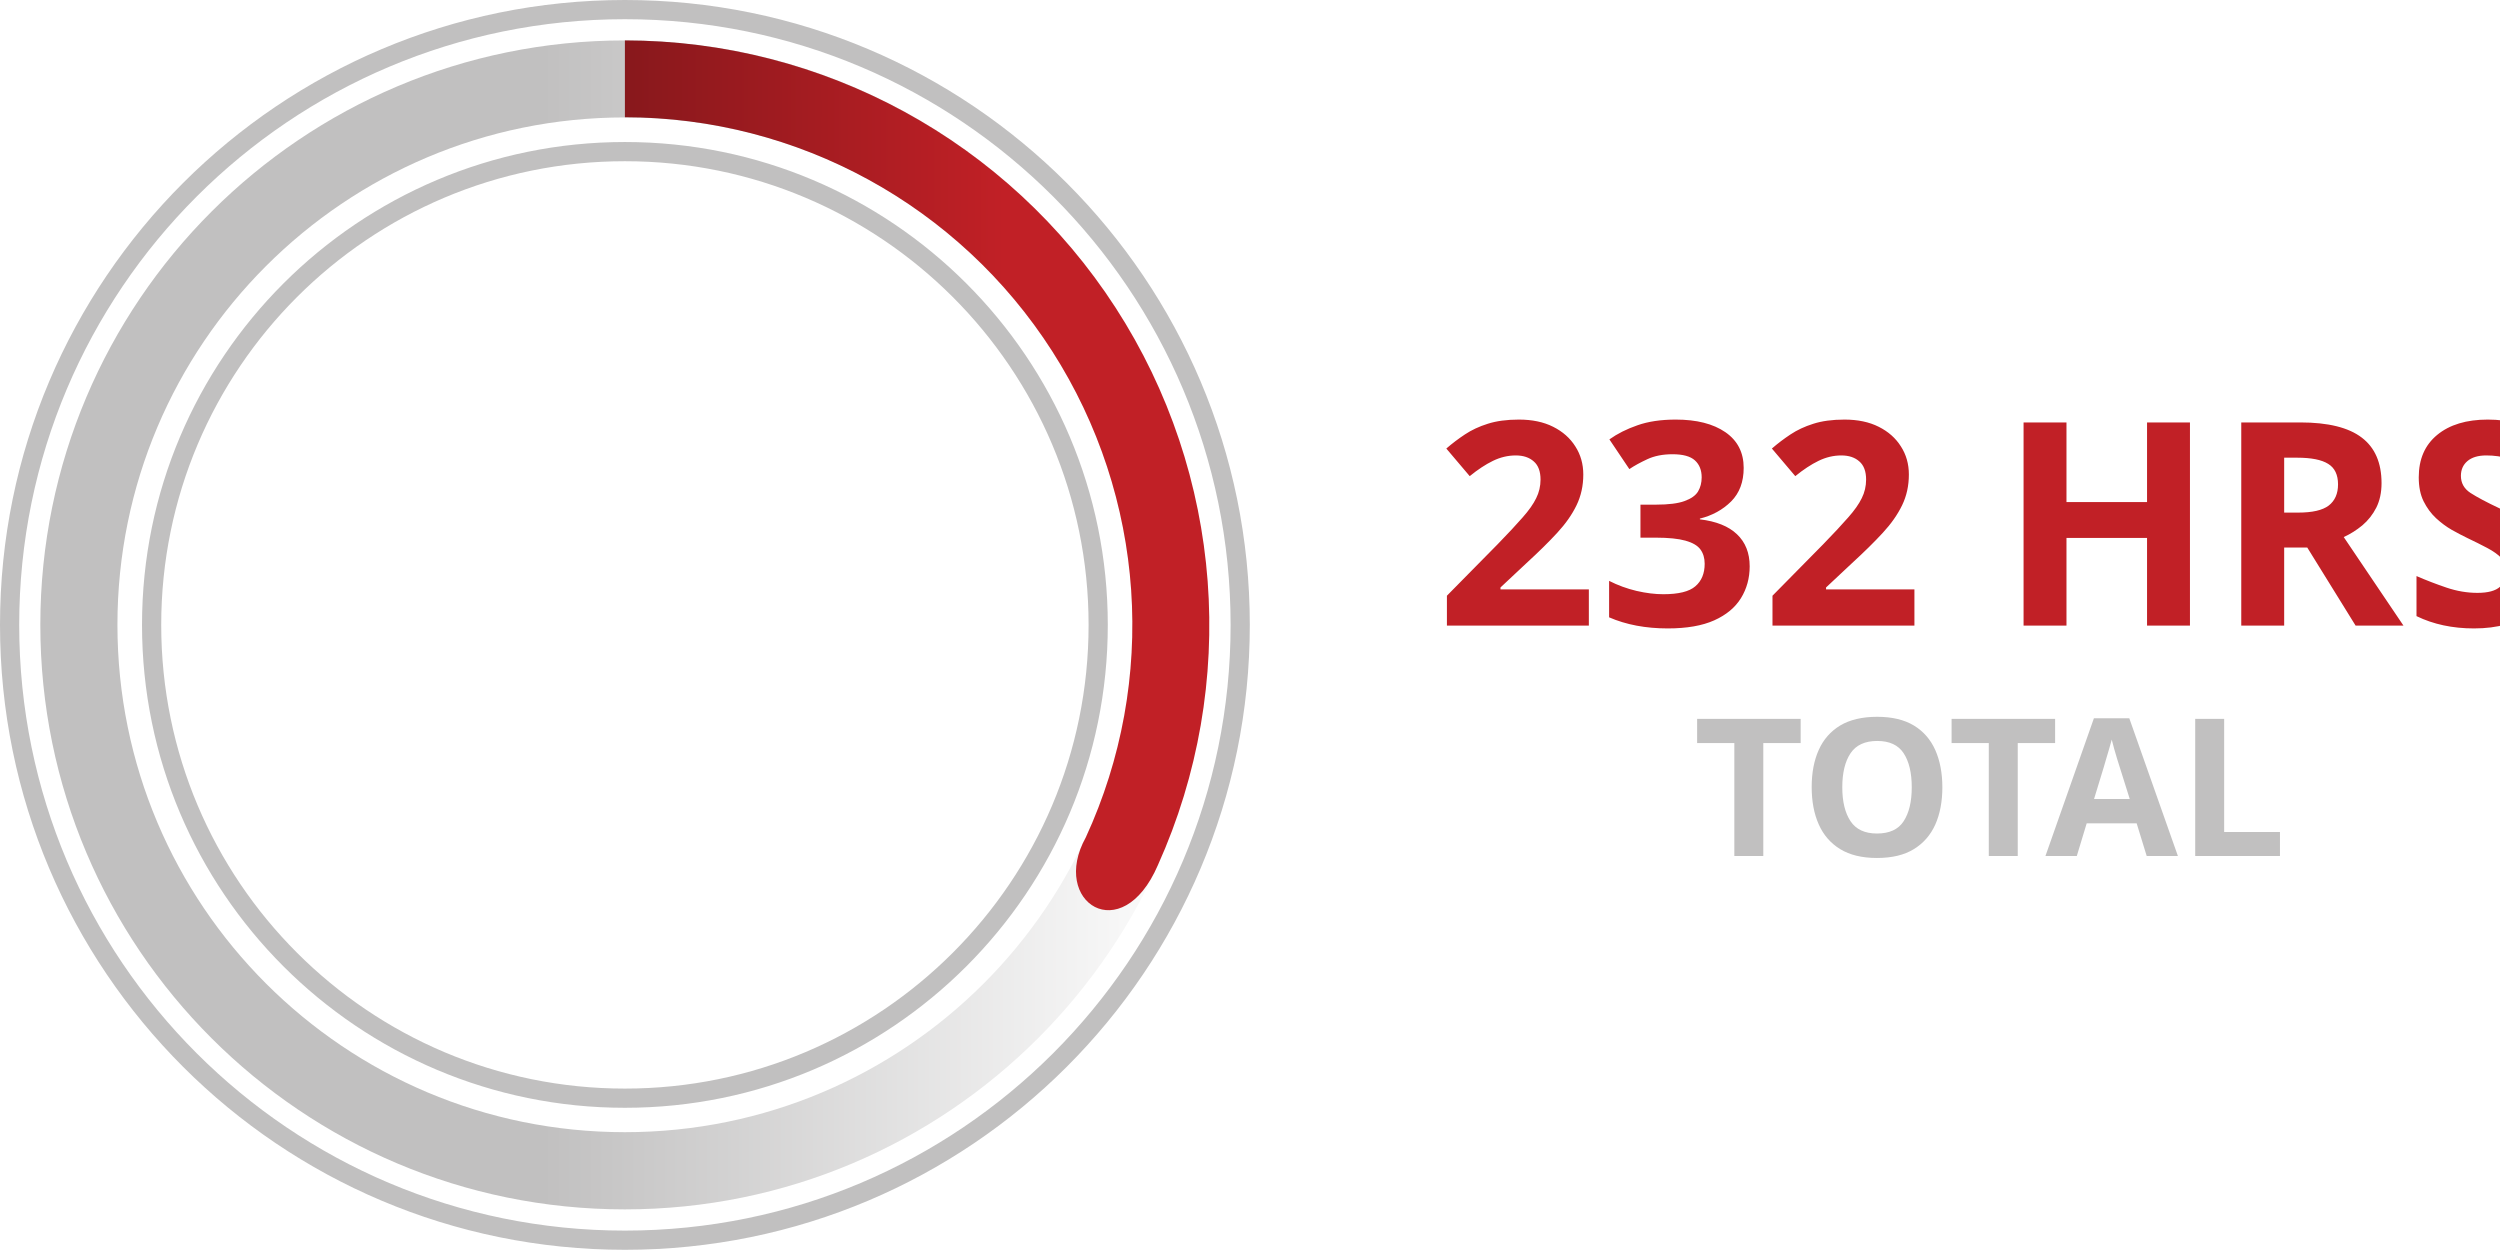
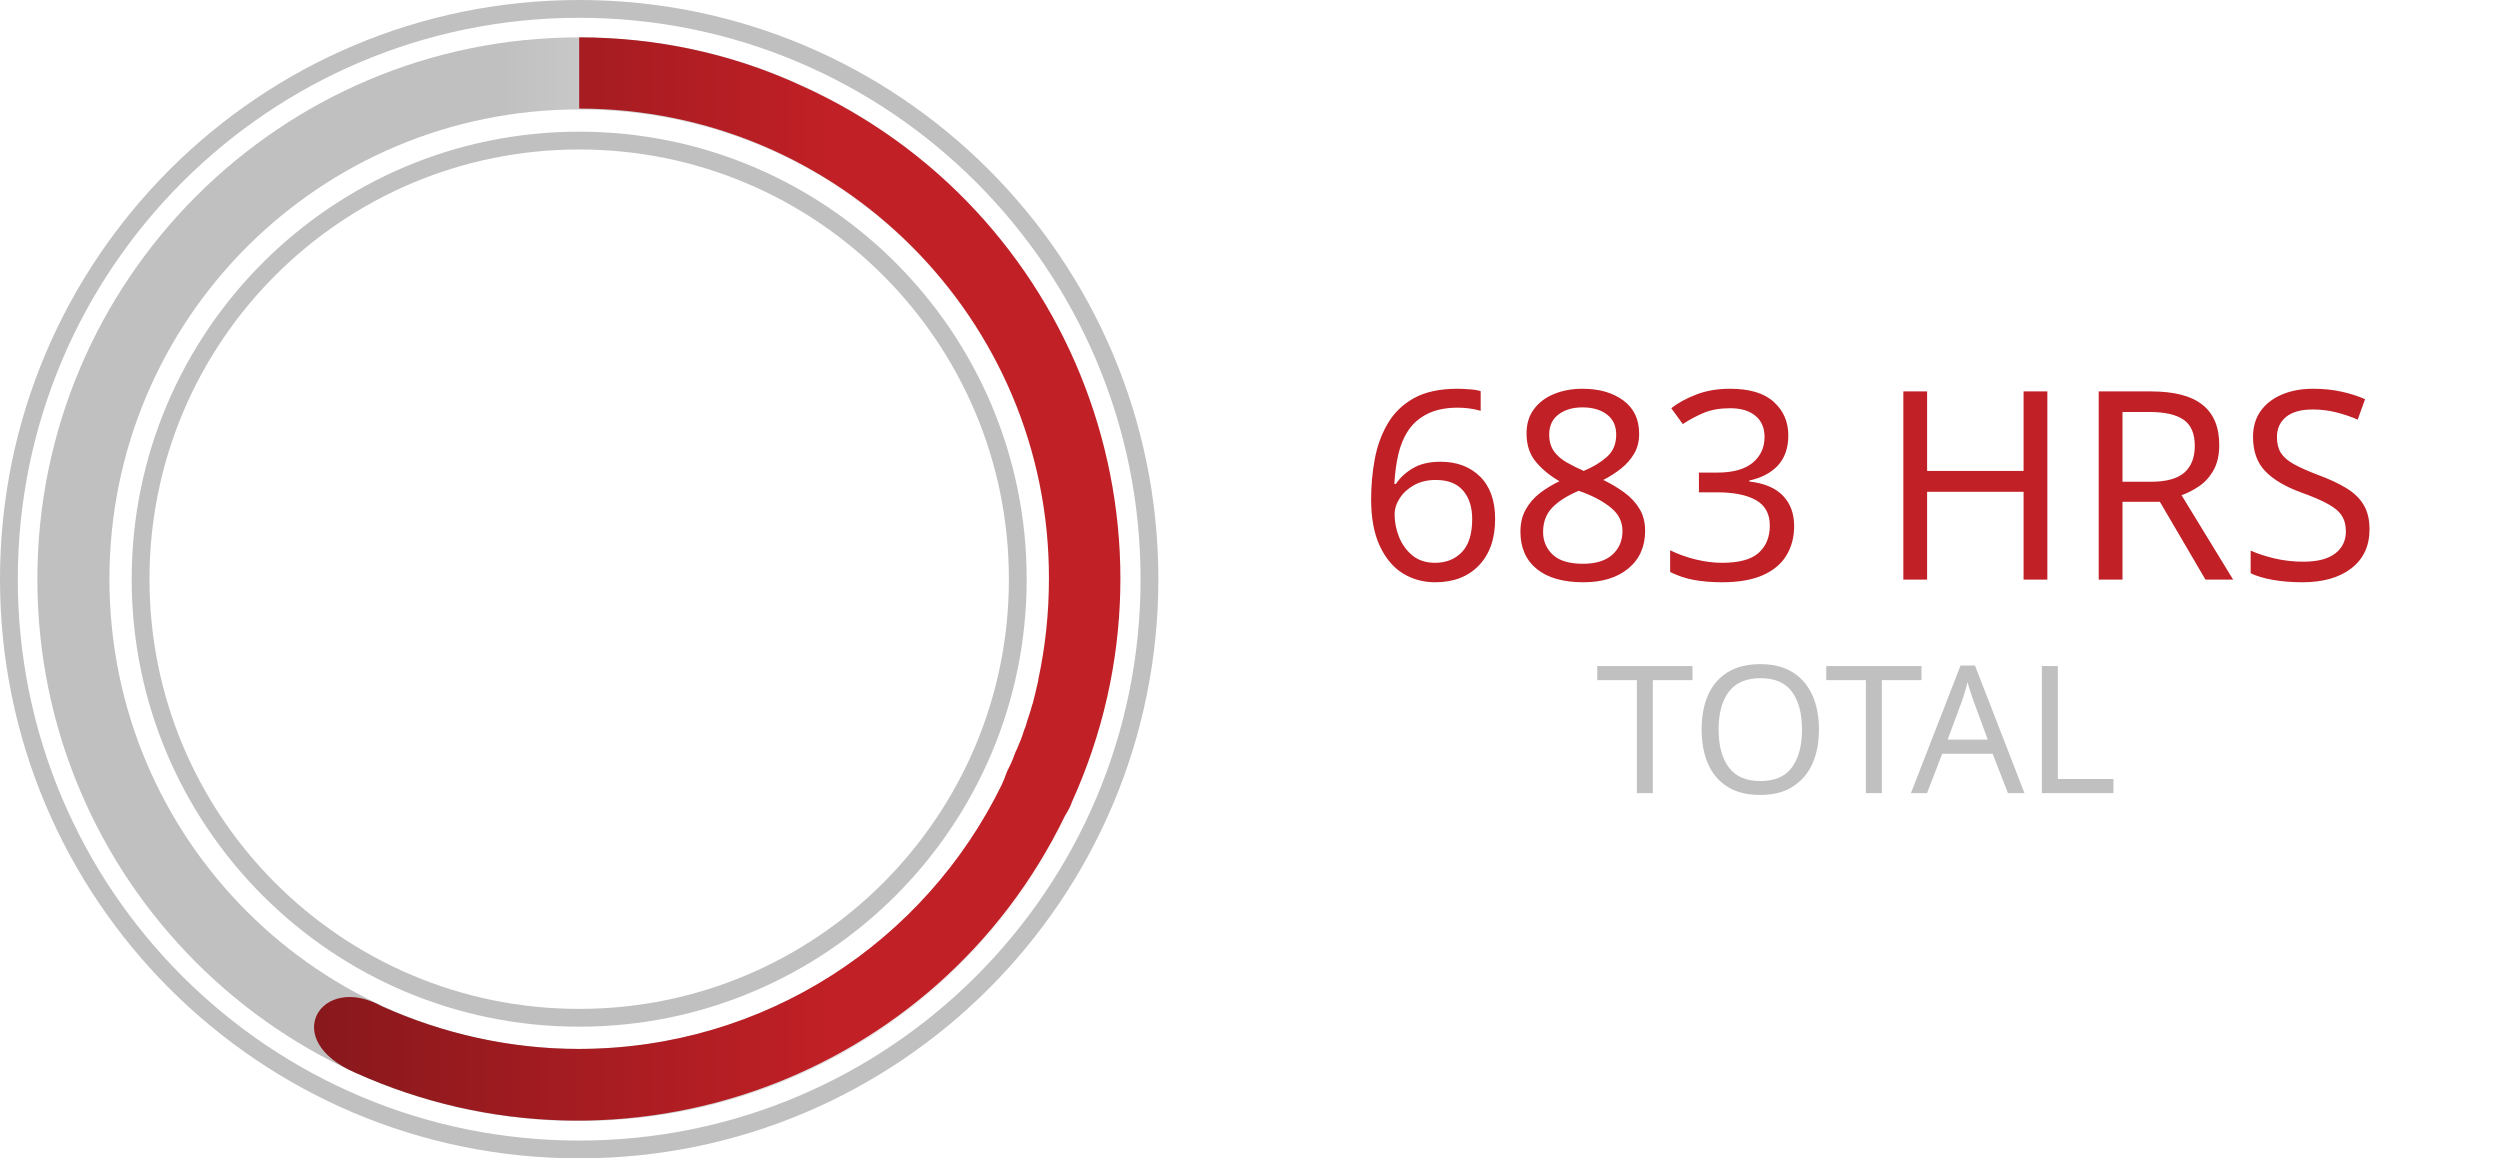
- <svg xmlns="http://www.w3.org/2000/svg" viewBox="0 0 260.36 130.15">
-   <defs>
-     <style>.cls-1{font-size:29.64px;fill:#c12026;font-family:CenturyGothic-Bold, Century Gothic;font-weight:700;}.cls-2{font-size:20px;fill:#c1c0c0;}.cls-3{fill:url(#linear-gradient);}.cls-4{fill:url(#linear-gradient-2);}.cls-5{fill:none;stroke:#c1c0c0;stroke-linecap:round;stroke-linejoin:round;stroke-width:2px;}</style>
-     <linearGradient id="linear-gradient" x1="4.21" y1="65.08" x2="125.94" y2="65.08" gradientUnits="userSpaceOnUse">
-       <stop offset="0.43" stop-color="#c1c0c0" />
-       <stop offset="1" stop-color="#fff" />
-     </linearGradient>
-     <linearGradient id="linear-gradient-2" x1="65.08" y1="49.51" x2="125.94" y2="49.51" gradientUnits="userSpaceOnUse">
-       <stop offset="0" stop-color="#88181c" />
-       <stop offset="0.65" stop-color="#c12026" />
-     </linearGradient>
-   </defs>
-   <g id="Layer_2" data-name="Layer 2">
-     <g id="Layer_1-2" data-name="Layer 1">
-       <text class="cls-1" transform="translate(149.5 65.15)">232 HRS<tspan class="cls-2">
-           <tspan x="26.84" y="24">TOTAL</tspan>
-         </tspan>
-       </text>
-       <path class="cls-3" d="M65.08,4.21a60.87,60.87,0,1,0,60.86,60.87A60.87,60.87,0,0,0,65.08,4.21Zm0,113.7a52.84,52.84,0,1,1,52.83-52.83A52.83,52.83,0,0,1,65.08,117.91Z" />
-       <path class="cls-4" d="M65.08,4.21v8a52.88,52.88,0,0,1,48,75c-3.75,6.75,3.76,11.6,7.51,2.88A60.91,60.91,0,0,0,65.08,4.21Z" />
-       <circle class="cls-5" cx="65.08" cy="65.08" r="64.08" />
-       <circle class="cls-5" cx="65.08" cy="65.08" r="49.29" />
+ <svg xmlns="http://www.w3.org/2000/svg" version="1.1" id="Layer_1" x="0px" y="0px" viewBox="0 0 281 130.1" style="enable-background:new 0 0 281 130.1;" xml:space="preserve">
+   <style type="text/css">
+ 	.st0{fill:#C12026;}
+ 	.st1{font-family:'CenturyGothic-Bold';}
+ 	.st2{font-size:29.64px;}
+ 	.st3{fill:#C1C0C0;}
+ 	.st4{font-size:20px;}
+ 	.st5{fill:url(#SVGID_1_);}
+ 	.st6{fill:url(#SVGID_2_);}
+ 	.st7{fill:none;stroke:#C1C0C0;stroke-width:2;stroke-linecap:round;stroke-linejoin:round;}
+ </style>
+   <g>
+     <text transform="matrix(1 0 0 1 152.4899 65.15)" class="st0 st1 st2">683 HRS</text>
+     <text transform="matrix(1 0 0 1 179.3262 89.15)" class="st3 st1 st4">TOTAL</text>
+     <g>
+       <linearGradient id="SVGID_1_" gradientUnits="userSpaceOnUse" x1="4.2" y1="66.92" x2="125.94" y2="66.92" gradientTransform="matrix(1 0 0 -1 0 132)">
+         <stop offset="0.43" style="stop-color:#C1C0C0" />
+         <stop offset="1" style="stop-color:#FFFFFF" />
+       </linearGradient>
+       <path class="st5" d="M65.1,4.2C31.5,4.2,4.2,31.5,4.2,65.1s27.2,60.9,60.9,60.9s60.9-27.2,60.9-60.9c0,0,0,0,0,0    C125.9,31.5,98.7,4.2,65.1,4.2z M65.1,117.9c-29.2,0-52.8-23.6-52.8-52.8s23.6-52.8,52.8-52.8s52.8,23.6,52.8,52.8c0,0,0,0,0,0    C117.9,94.3,94.3,117.9,65.1,117.9C65.1,117.9,65.1,117.9,65.1,117.9z" />
+       <linearGradient id="SVGID_2_" gradientUnits="userSpaceOnUse" x1="35.357" y1="65.079" x2="125.959" y2="65.079">
+         <stop offset="0" style="stop-color:#88181C" />
+         <stop offset="0.65" style="stop-color:#C12026" />
+       </linearGradient>
+       <path class="st6" d="M90,9.6C82.2,6,73.7,4.2,65.1,4.2v8c29.2,0,52.9,23.7,52.8,52.9c0,3.8-0.4,7.6-1.2,11.3c0,0,0,0.1,0,0.1    c-0.2,0.9-0.4,1.7-0.6,2.5c0,0.1-0.1,0.2-0.1,0.3c-0.2,0.8-0.5,1.5-0.7,2.3c-0.1,0.2-0.1,0.3-0.2,0.5c-0.2,0.7-0.5,1.4-0.8,2.1    c-0.1,0.2-0.2,0.4-0.3,0.7c-0.2,0.6-0.5,1.2-0.8,1.8c-0.1,0.3-0.2,0.5-0.3,0.8c-0.1,0.2-0.2,0.5-0.3,0.7    C104,105.8,86,117.9,65,117.9c-7.6,0-15.2-1.7-22.1-4.8c-6.8-3.8-11.6,3.8-2.9,7.5c30.1,13.5,65.4,0.6,79.7-28.9    c0.3-0.5,0.6-1,0.8-1.6C134.4,59.4,120.7,23.4,90,9.6z" />
+       <circle class="st7" cx="65.1" cy="65.1" r="64.1" />
+       <circle class="st7" cx="65.1" cy="65.1" r="49.3" />
    </g>
  </g>
</svg>
